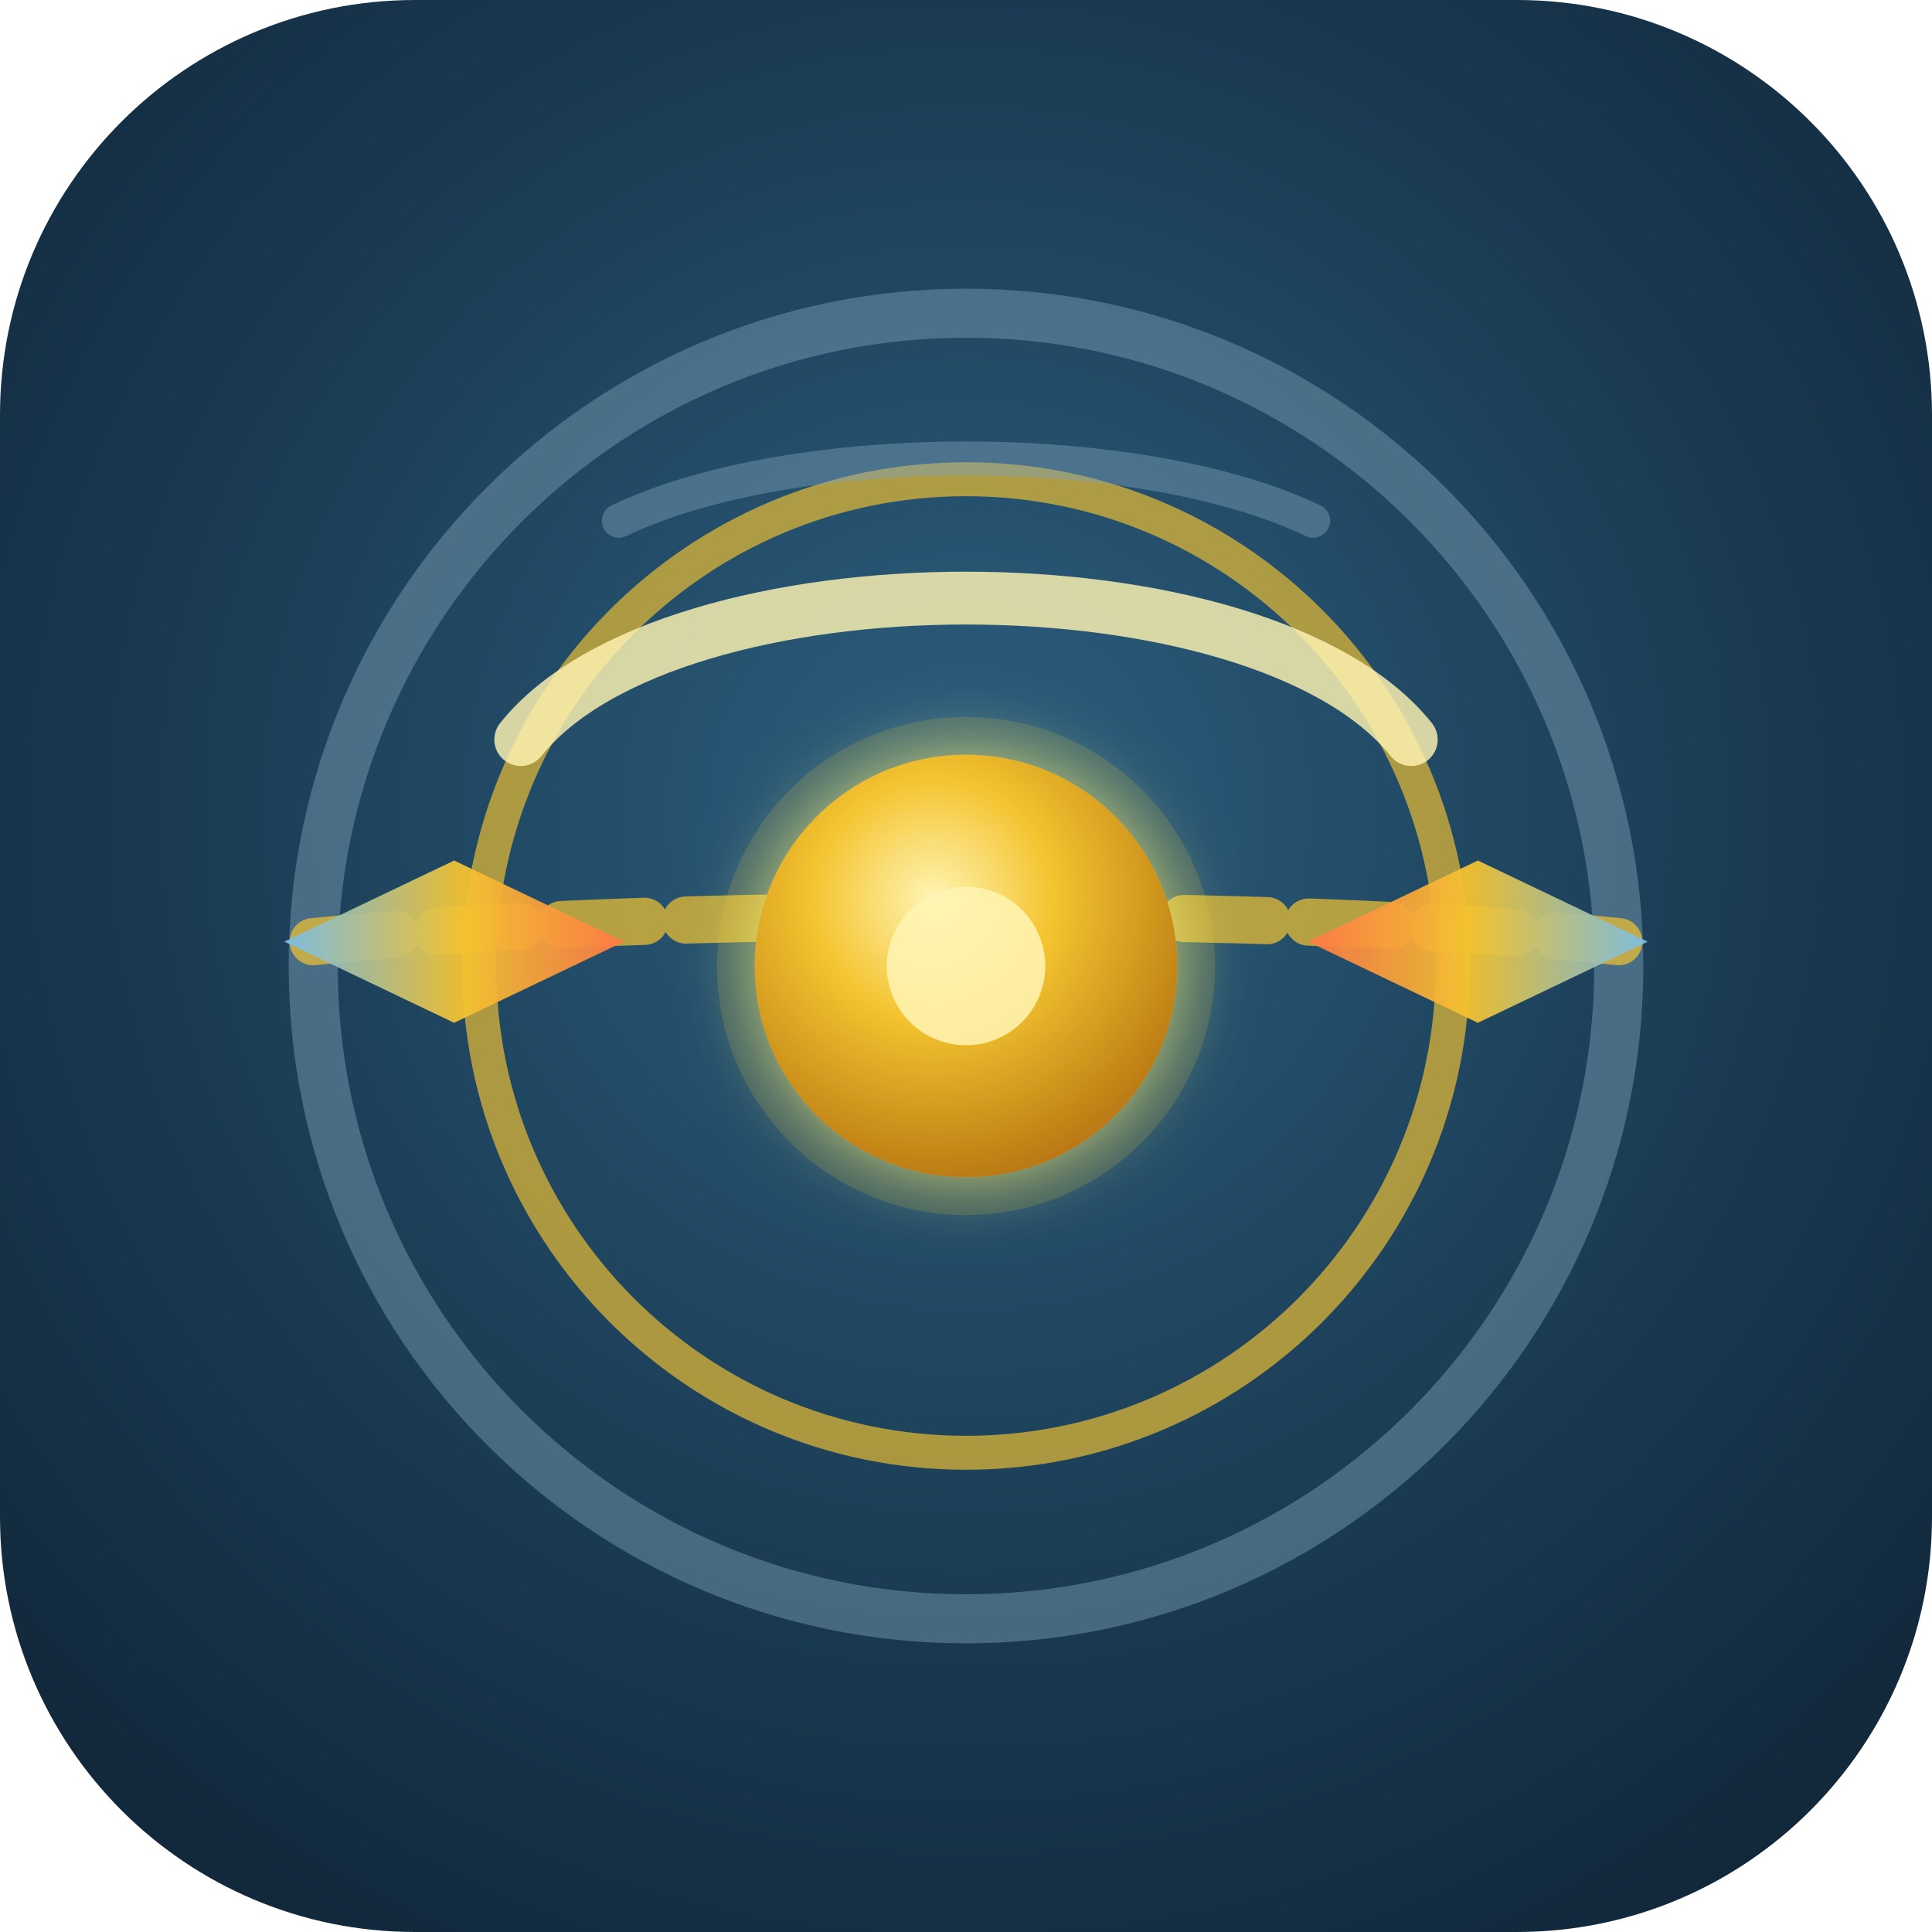
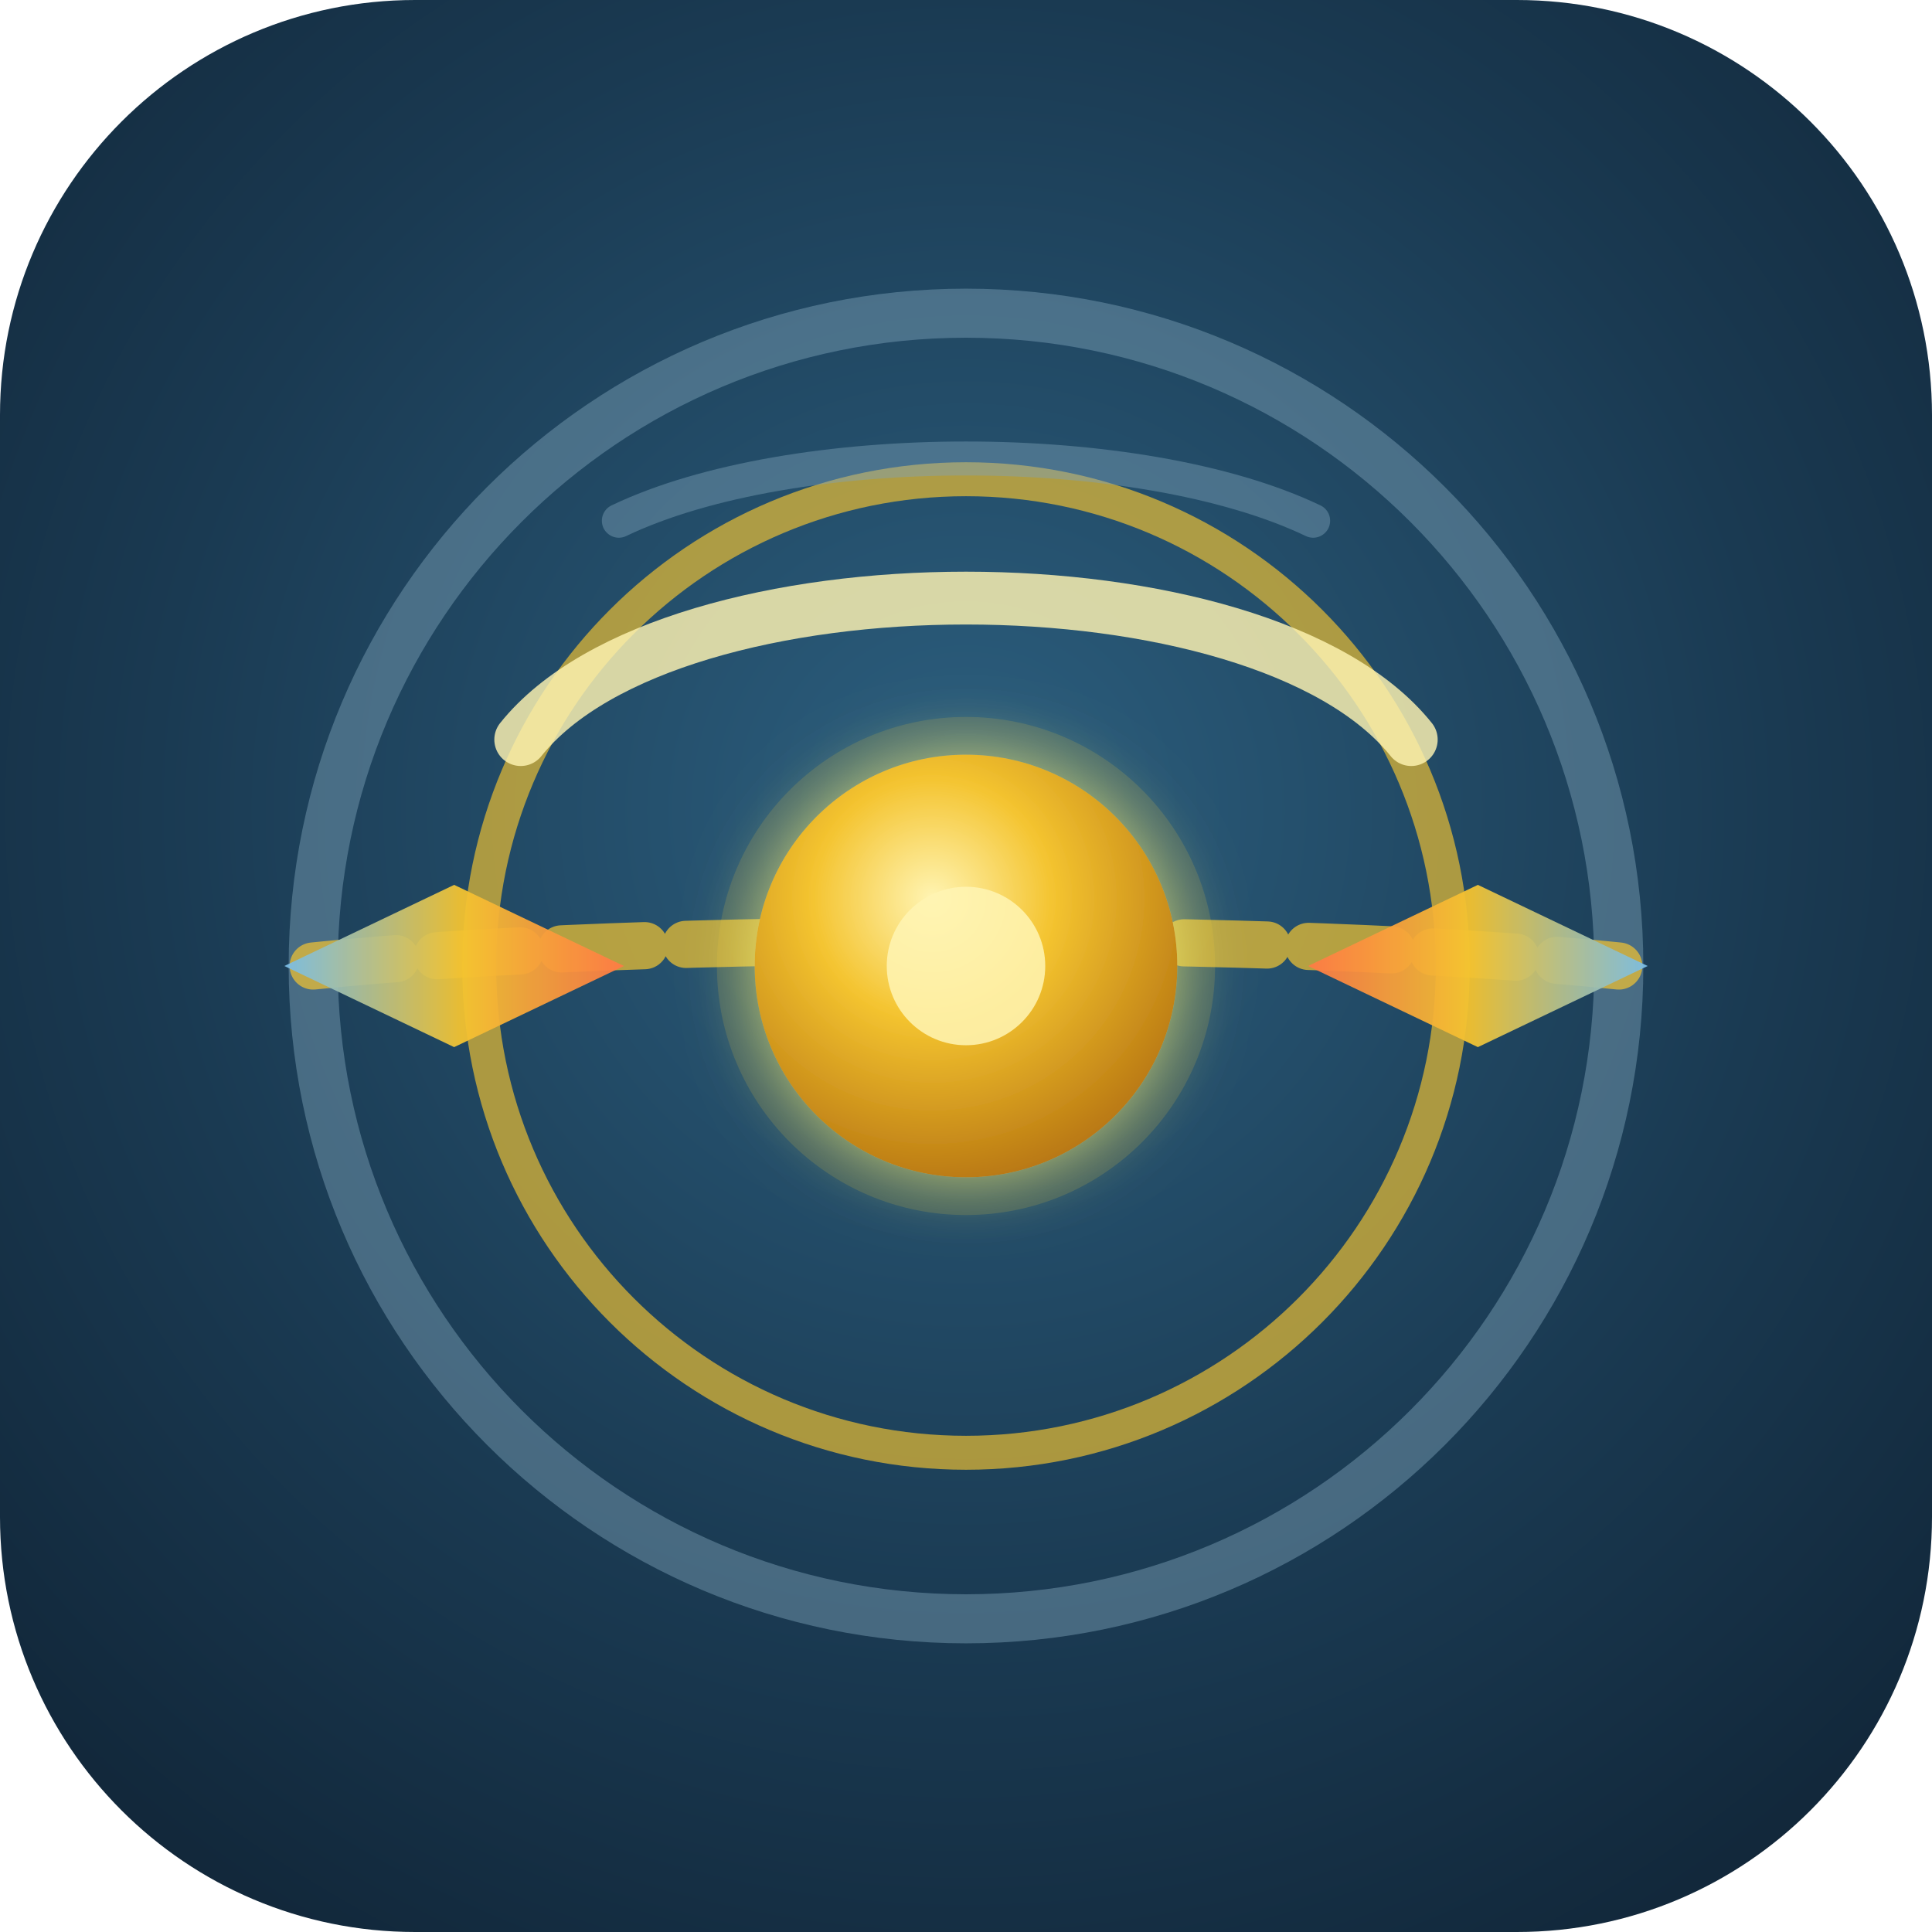
<svg xmlns="http://www.w3.org/2000/svg" viewBox="0 0 1024 1024" role="img" aria-labelledby="title desc">
  <defs>
    <style>
      .sun-body {
        animation: sun-breathe 4.8s ease-in-out infinite;
        transform-box: fill-box;
        transform-origin: center;
      }
      .parhelic-belt {
        stroke-dasharray: 44 22;
        animation: belt-shimmer 5.4s linear infinite;
      }
      .parhelion-left {
        animation: glint-left 3.8s ease-in-out infinite;
        transform-box: fill-box;
        transform-origin: center;
      }
      .parhelion-right {
        animation: glint-right 3.8s ease-in-out infinite;
        transform-box: fill-box;
        transform-origin: center;
      }
      .upper-eyelid {
        animation: eyelid-wink 8s ease-in-out infinite;
        transform-box: fill-box;
        transform-origin: center;
      }
      @keyframes sun-breathe {
        0%, 100% { opacity: 1; transform: scale(1); }
        50% { opacity: 0.88; transform: scale(1.035); }
      }
      @keyframes belt-shimmer {
        from { stroke-dashoffset: 0; opacity: 0.54; }
        50% { opacity: 0.82; }
        to { stroke-dashoffset: -264; opacity: 0.54; }
      }
      @keyframes glint-left {
        0%, 100% { opacity: 0.74; transform: translateX(0); }
        48% { opacity: 1; transform: translateX(-8px); }
      }
      @keyframes glint-right {
        0%, 100% { opacity: 0.74; transform: translateX(0); }
        48% { opacity: 1; transform: translateX(8px); }
      }
      @keyframes eyelid-wink {
        0%, 76%, 100% { opacity: 0.92; transform: translateY(0) scaleY(1); }
        82% { opacity: 0.62; transform: translateY(14px) scaleY(0.68); }
        88% { opacity: 0.92; transform: translateY(0) scaleY(1); }
      }
      @media (prefers-reduced-motion: reduce) {
        * { animation: none !important; }
        .parhelic-belt { stroke-dasharray: none; }
      }
    </style>
    <radialGradient id="sky" cx="50%" cy="42%" r="72%">
      <stop offset="0%" stop-color="#2c5f7f" />
      <stop offset="58%" stop-color="#1a3a52" />
      <stop offset="100%" stop-color="#102436" />
    </radialGradient>
    <radialGradient id="sun" cx="42%" cy="34%" r="68%">
      <stop offset="0%" stop-color="#fff4b2" />
      <stop offset="42%" stop-color="#f4c430" />
      <stop offset="100%" stop-color="#b97812" />
    </radialGradient>
    <linearGradient id="parhelion-left-gradient" x1="0%" x2="100%">
      <stop offset="0%" stop-color="#79bde8" />
      <stop offset="52%" stop-color="#f4c430" />
      <stop offset="100%" stop-color="#ff7a45" />
    </linearGradient>
    <linearGradient id="parhelion-right-gradient" x1="0%" x2="100%">
      <stop offset="0%" stop-color="#ff7a45" />
      <stop offset="48%" stop-color="#f4c430" />
      <stop offset="100%" stop-color="#79bde8" />
    </linearGradient>
    <filter id="soft-glow" x="-45%" y="-45%" width="190%" height="190%">
      <feGaussianBlur stdDeviation="18" result="blur" />
      <feColorMatrix in="blur" type="matrix" values="1 0 0 0 0.96  0 1 0 0 0.77  0 0 1 0 0.19  0 0 0 0.68 0" />
      <feMerge>
        <feMergeNode />
        <feMergeNode in="SourceGraphic" />
      </feMerge>
    </filter>
  </defs>
  <rect data-layer="field.background" width="1024" height="1024" rx="220" fill="url(#sky)" />
  <g data-layer="field.halo-46">
    <circle cx="512" cy="512" r="346" fill="none" stroke="#7da2b8" stroke-width="26" opacity="0.46" />
  </g>
  <g data-layer="core.halo-22">
    <circle cx="512" cy="512" r="258" fill="none" stroke="#f4c430" stroke-width="18" opacity="0.66" />
  </g>
  <g data-layer="core.parhelic-belt">
-     <path class="parhelic-belt" d="M 166 499.1 C 340 481.1 684 481.1 858 499.1" fill="none" stroke="#f4c430" stroke-width="25" stroke-linecap="round" opacity="0.7" />
+     <path class="parhelic-belt" d="M 166 512 C 340 494 684 494 858 512" fill="none" stroke="#f4c430" stroke-width="25" stroke-linecap="round" opacity="0.7" />
  </g>
  <g data-layer="core.upper-tangent">
    <path class="upper-eyelid" d="M 276 392 C 356 292 668 292 748 392" fill="none" stroke="#fff4b2" stroke-width="28" stroke-linecap="round" opacity="0.82" />
  </g>
  <g data-layer="optional.circumzenithal-arc">
    <path d="M 328 276 C 420 232 604 232 696 276" fill="none" stroke="#7da2b8" stroke-width="18" stroke-linecap="round" opacity="0.44" />
  </g>
  <g data-layer="core.sun" class="sun-body">
    <circle cx="512" cy="512" r="132" fill="#f4c430" opacity="0.15" />
    <circle cx="512" cy="512" r="112" fill="url(#sun)" filter="url(#soft-glow)" />
    <circle cx="512" cy="512" r="42" fill="#fff4b2" opacity="0.86" />
  </g>
  <g data-layer="core.parhelia">
-     <path class="parhelion-left" d="M 150.7 499.1 L 240.7 456.1 L 330.7 499.1 L 240.7 542.1 Z" fill="url(#parhelion-left-gradient)" opacity="0.94" />
-     <path class="parhelion-right" d="M 693.3 499.1 L 783.3 456.1 L 873.3 499.1 L 783.3 542.1 Z" fill="url(#parhelion-right-gradient)" opacity="0.94" />
+     <path class="parhelion-left" d="M 150.7 512 L 240.7 469 L 330.7 512 L 240.7 555 Z" fill="url(#parhelion-left-gradient)" opacity="0.94" />
+     <path class="parhelion-right" d="M 693.3 512 L 783.3 469 L 873.3 512 L 783.3 555 Z" fill="url(#parhelion-right-gradient)" opacity="0.94" />
  </g>
</svg>
